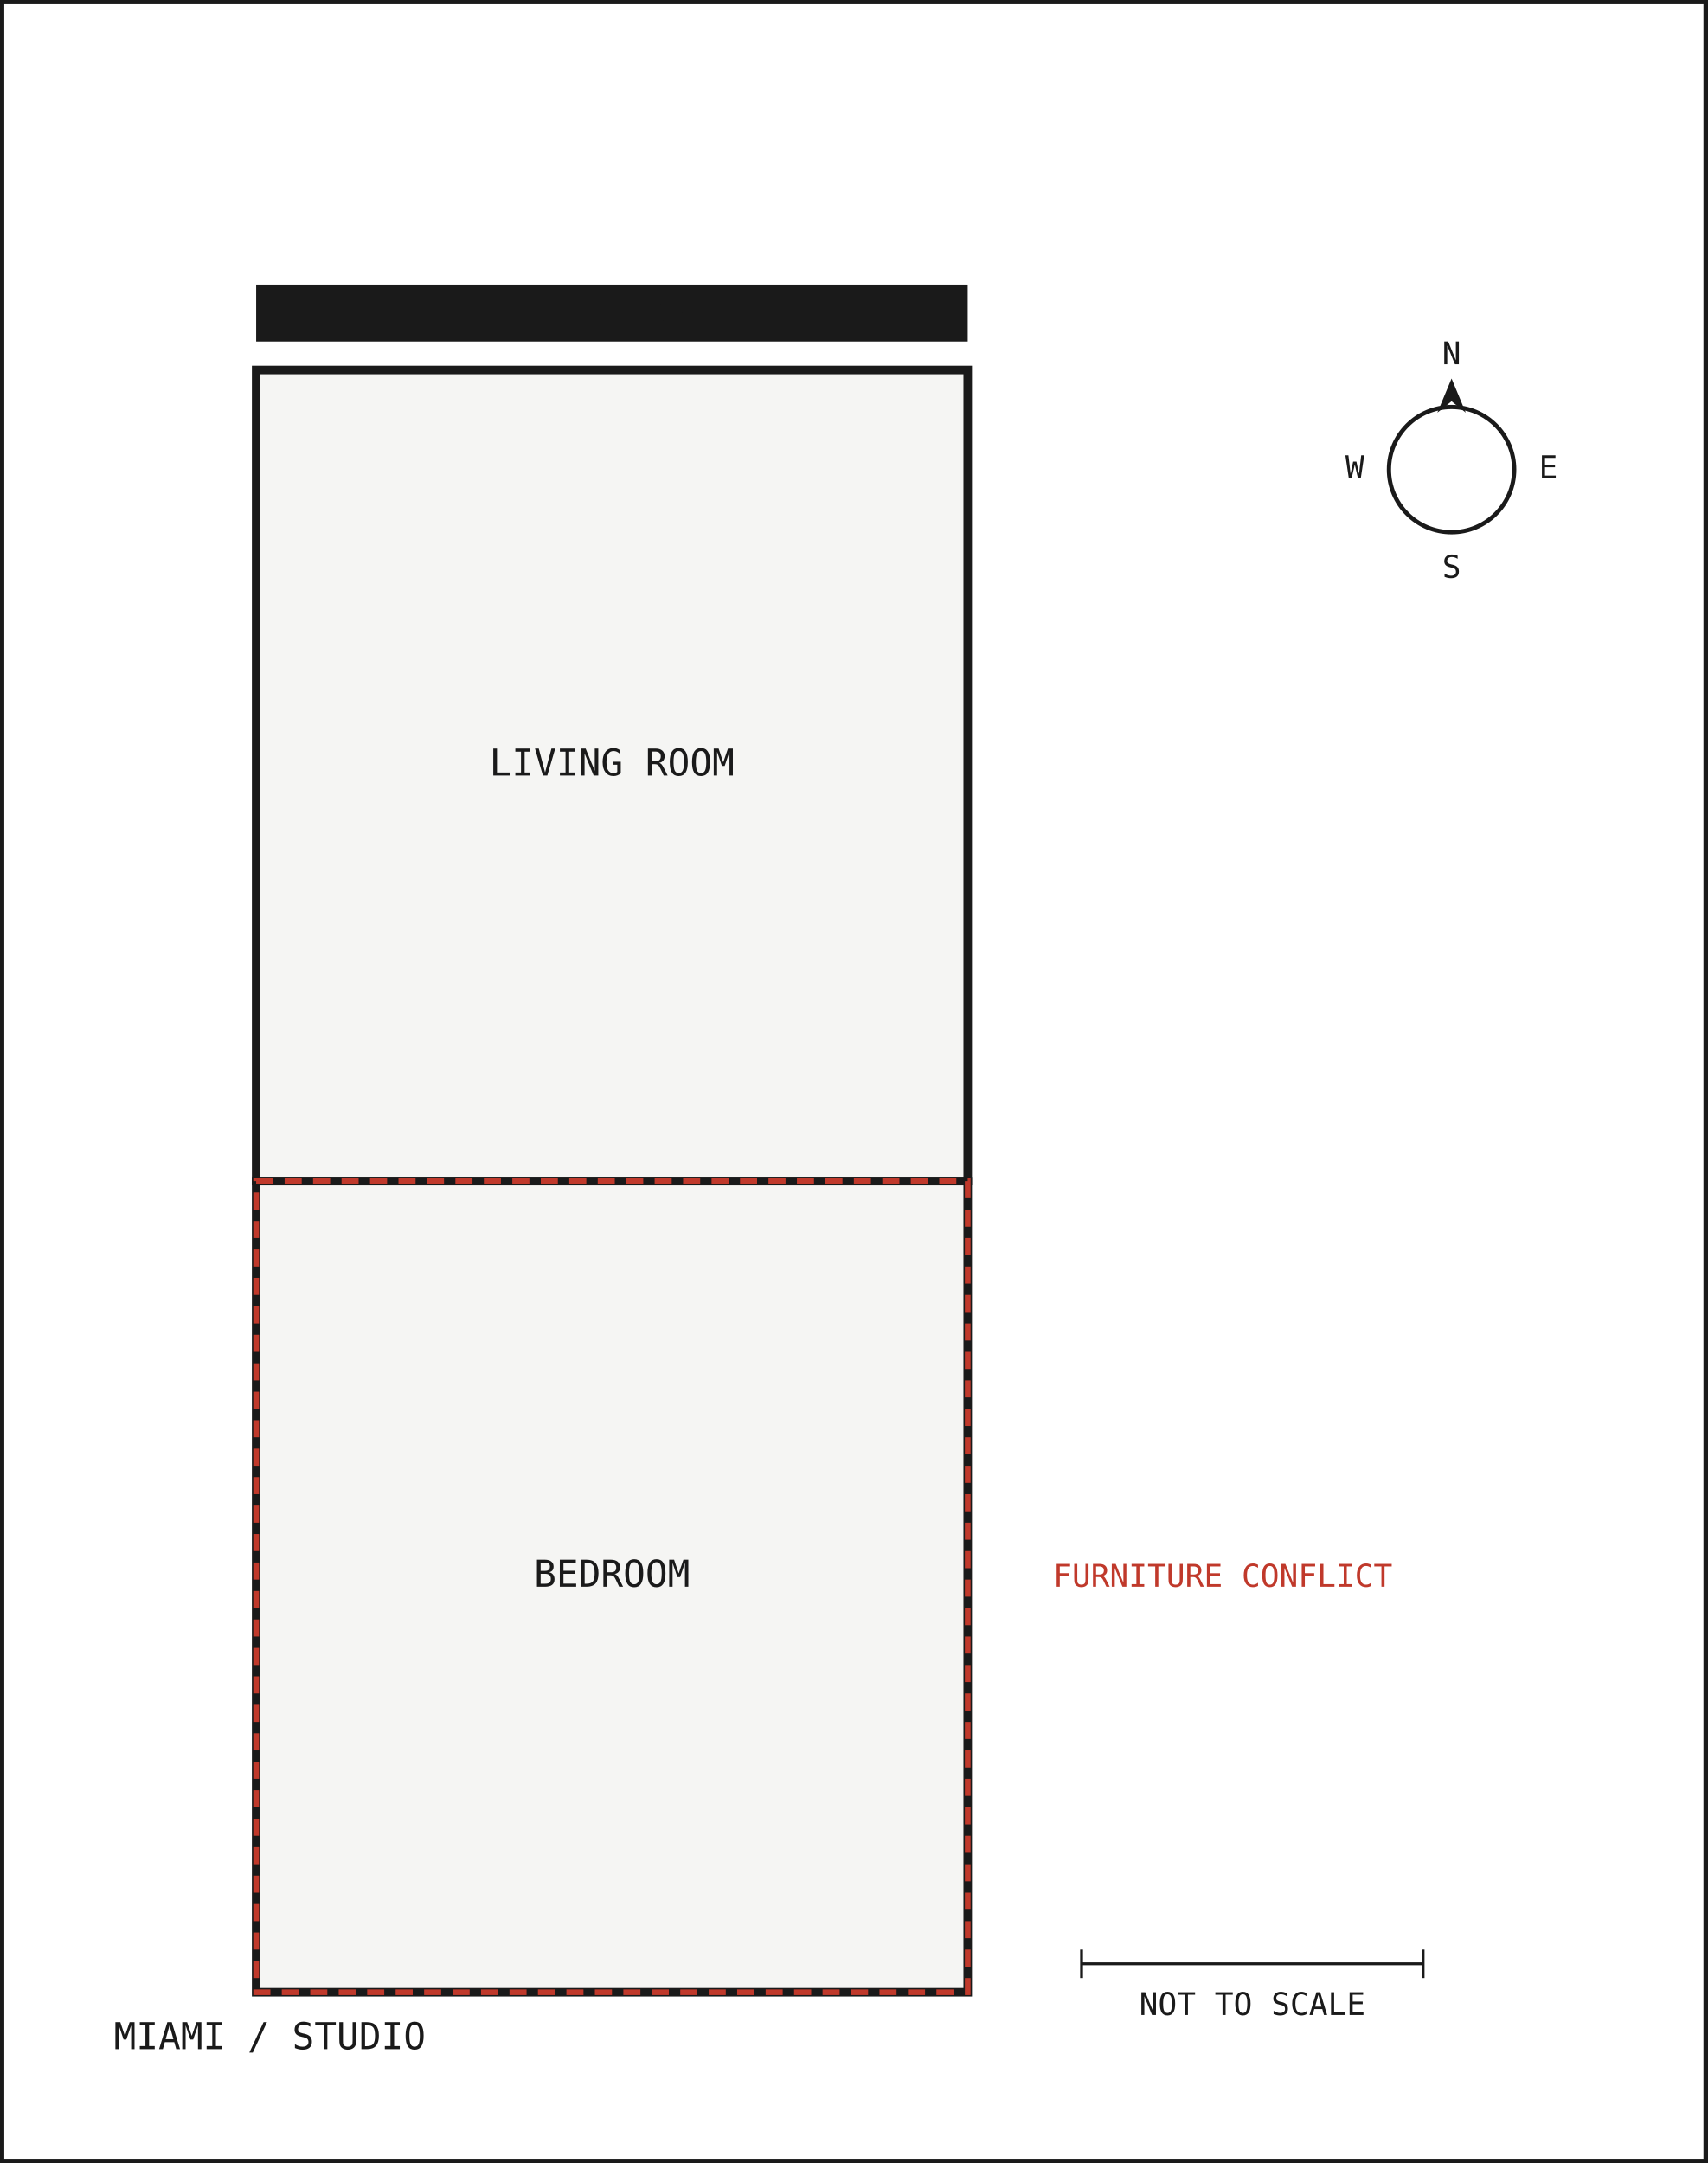
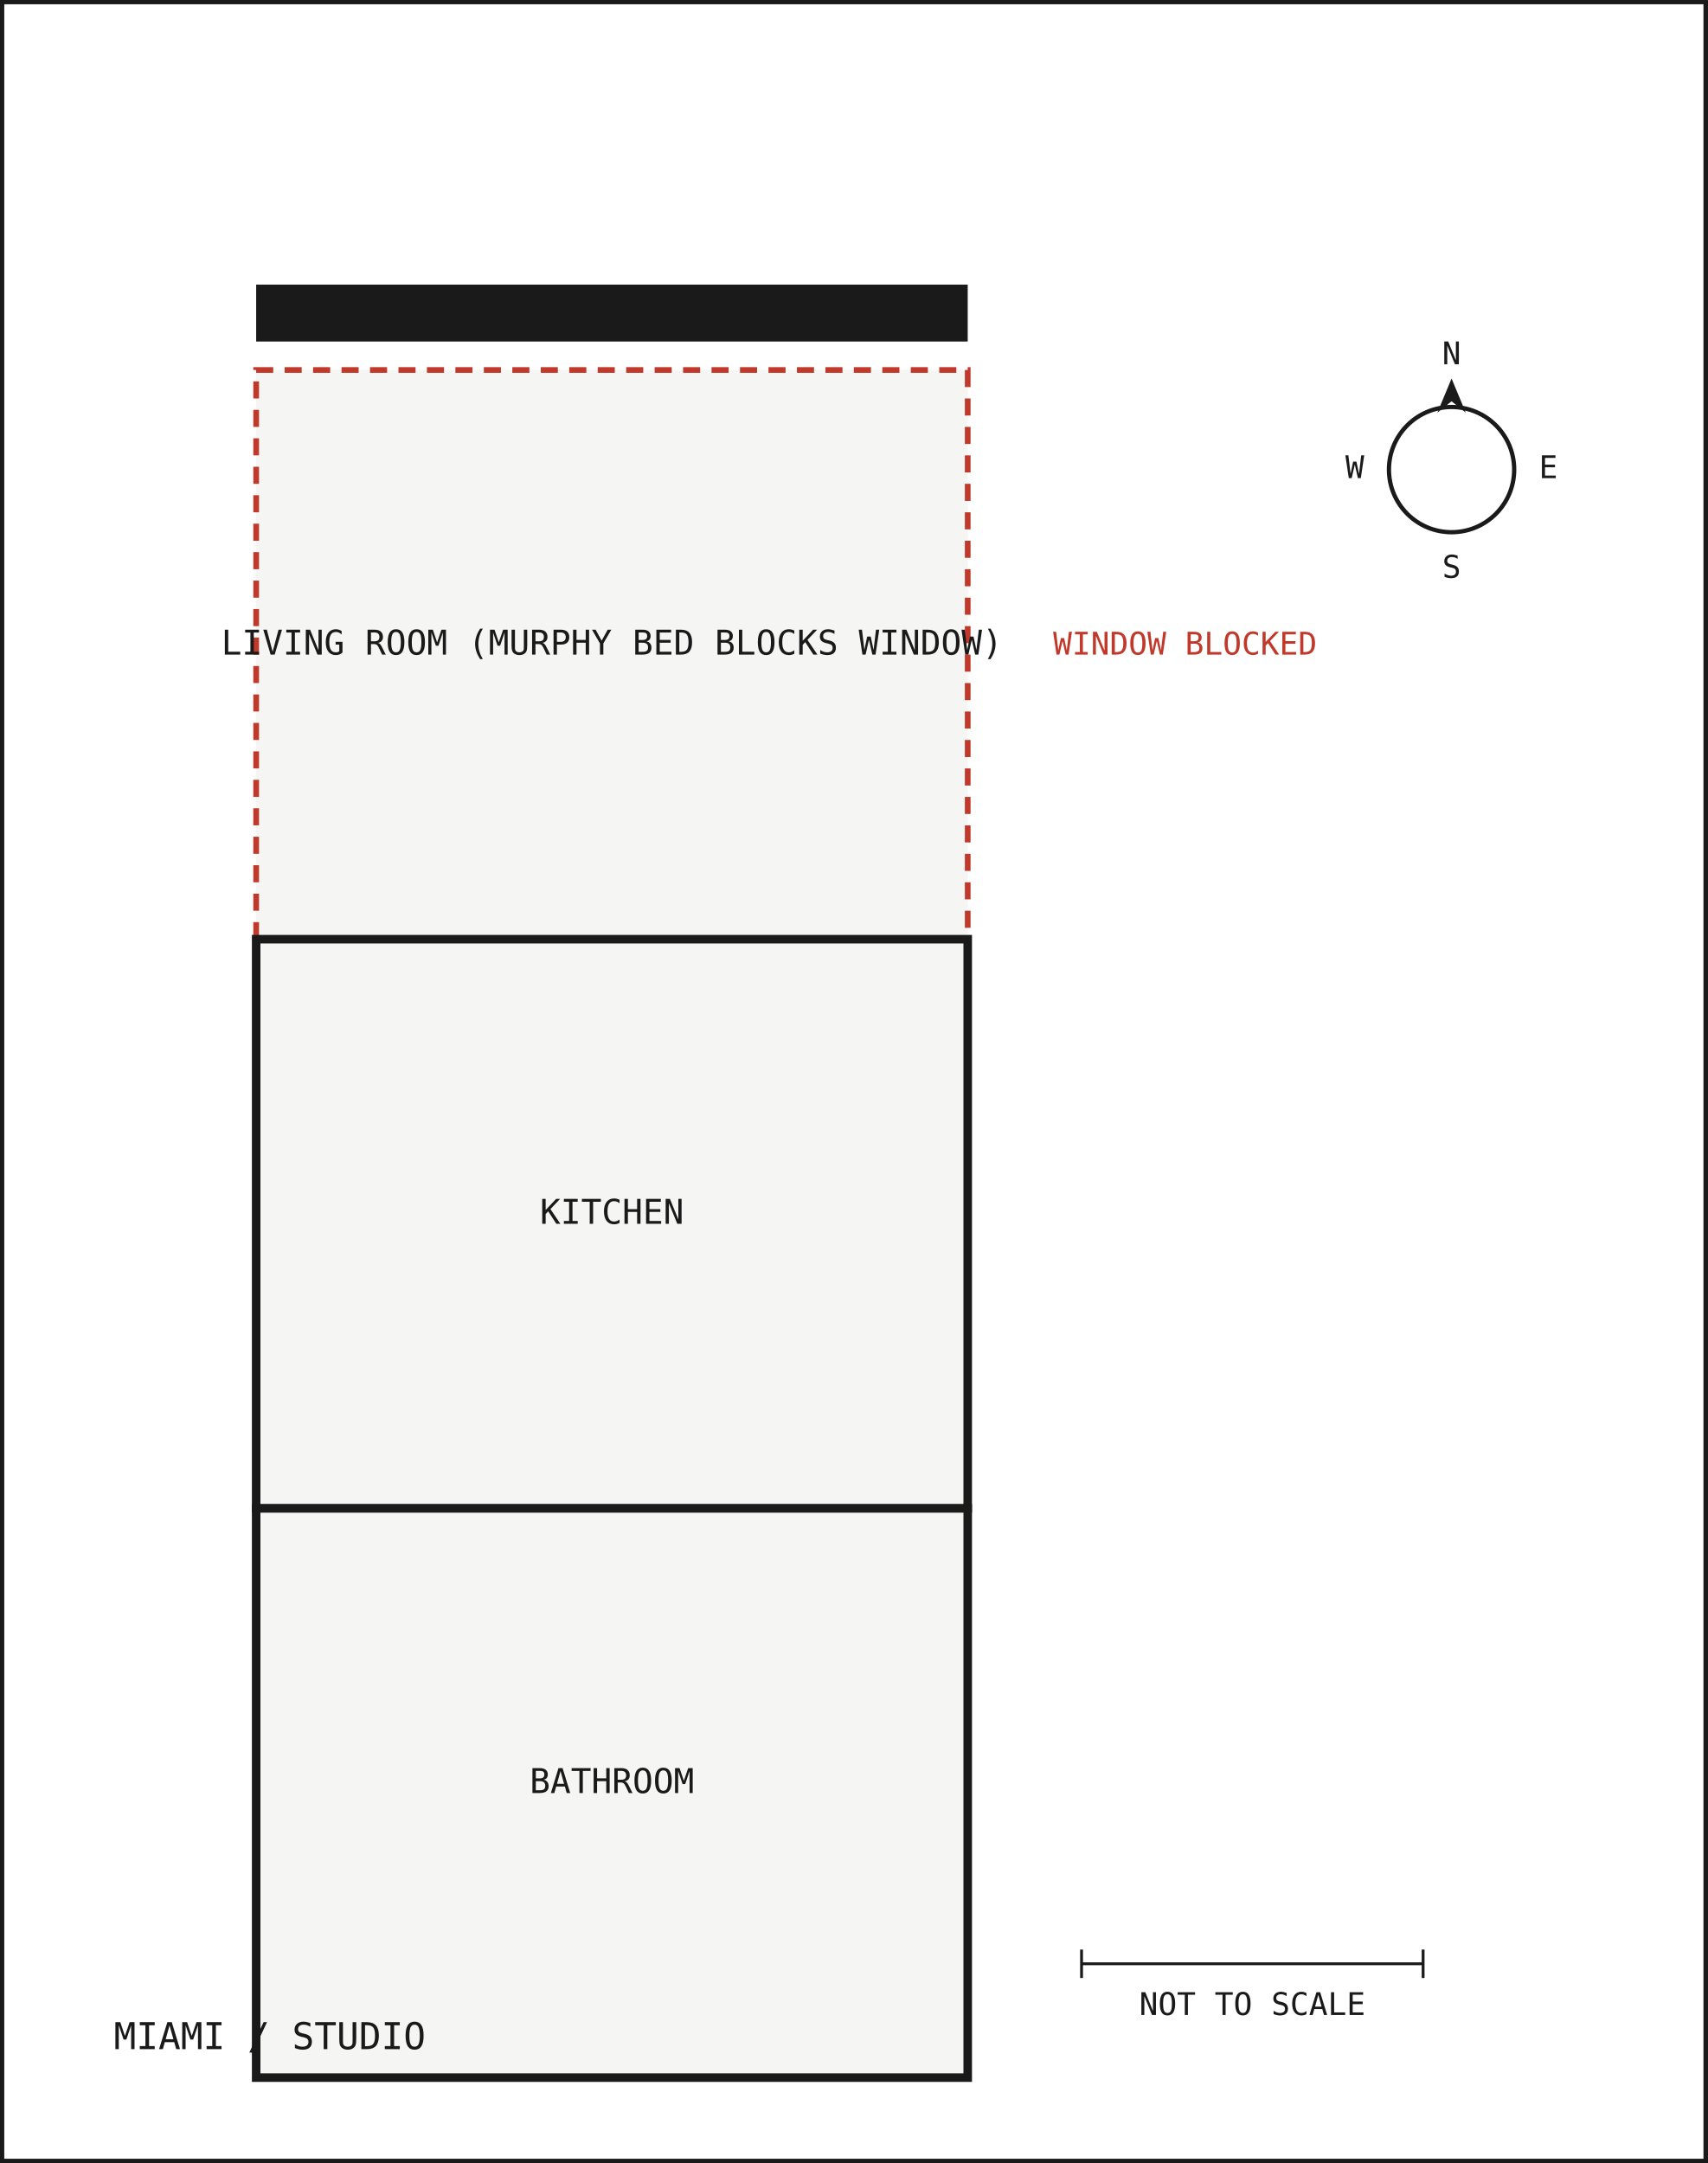
<svg xmlns="http://www.w3.org/2000/svg" viewBox="0 0 600 760">
  <style>
    .tiny { font-family: monospace; font-size: 11px; fill: #1A1A1A; }
-     .roomlabel { font-family: monospace; font-size: 13px; fill: #1A1A1A; }
+     .roomlabel { font-family: monospace; font-size: 12px; fill: #1A1A1A; }
    .small { font-family: monospace; font-size: 13px; fill: #1A1A1A; }
    .callout { font-family: monospace; font-size: 11px; fill: #C0392B; }
    .thin { stroke: #1A1A1A; stroke-width: 1; }
  </style>
  <rect x="0" y="0" width="600" height="760" fill="#FFFFFF" stroke="#1A1A1A" stroke-width="3" />
  <rect x="90" y="100" width="250" height="20" fill="#1A1A1A" />
  <text x="215" y="115" class="tiny" fill="#FFFFFF" text-anchor="middle">FRONT DOOR</text>
-   <rect x="90" y="130" width="250" height="285" fill="#F5F5F3" stroke="#1A1A1A" stroke-width="3" />
-   <text x="215" y="272.5" class="roomlabel" text-anchor="middle">LIVING ROOM</text>
-   <rect x="90" y="415" width="250" height="285" fill="#F5F5F3" stroke="#1A1A1A" stroke-width="3" />
-   <text x="215" y="557.5" class="roomlabel" text-anchor="middle">BEDROOM</text>
-   <rect x="90" y="415" width="250" height="285" fill="none" stroke="#C0392B" stroke-width="2" stroke-dasharray="6,4" />
-   <text x="370" y="557.5" class="callout" text-anchor="start">FURNITURE CONFLICT</text>
+   <rect x="90" y="130" width="250" height="200" fill="#F5F5F3" stroke="#C0392B" stroke-width="2" stroke-dasharray="6,4" />
+   <text x="215" y="230" class="roomlabel" text-anchor="middle">LIVING ROOM (MURPHY BED BLOCKS WINDOW)</text>
+   <text x="370" y="230" class="callout">WINDOW BLOCKED</text>
+   <rect x="90" y="330" width="250" height="200" fill="#F5F5F3" stroke="#1A1A1A" stroke-width="3" />
+   <text x="215" y="430" class="roomlabel" text-anchor="middle">KITCHEN</text>
+   <rect x="90" y="530" width="250" height="200" fill="#F5F5F3" stroke="#1A1A1A" stroke-width="3" />
+   <text x="215" y="630" class="roomlabel" text-anchor="middle">BATHROOM</text>
  <g transform="translate(510,165)">
    <path d="M0 -32 L5 -20 L0 -24 L-5 -20 Z" fill="#1A1A1A" />
    <text x="0" y="-37" class="tiny" text-anchor="middle">N</text>
    <text x="34" y="3" class="tiny" text-anchor="middle">E</text>
    <text x="0" y="38" class="tiny" text-anchor="middle">S</text>
    <text x="-34" y="3" class="tiny" text-anchor="middle">W</text>
    <circle r="22" fill="none" stroke="#1A1A1A" stroke-width="1.5" />
  </g>
  <g transform="translate(380,690)">
    <line x1="0" y1="0" x2="120" y2="0" class="thin" />
    <line x1="0" y1="-5" x2="0" y2="5" class="thin" />
    <line x1="120" y1="-5" x2="120" y2="5" class="thin" />
    <text x="60" y="18" class="tiny" text-anchor="middle">NOT TO SCALE</text>
  </g>
  <text x="40" y="720" class="small">MIAMI / STUDIO</text>
</svg>
